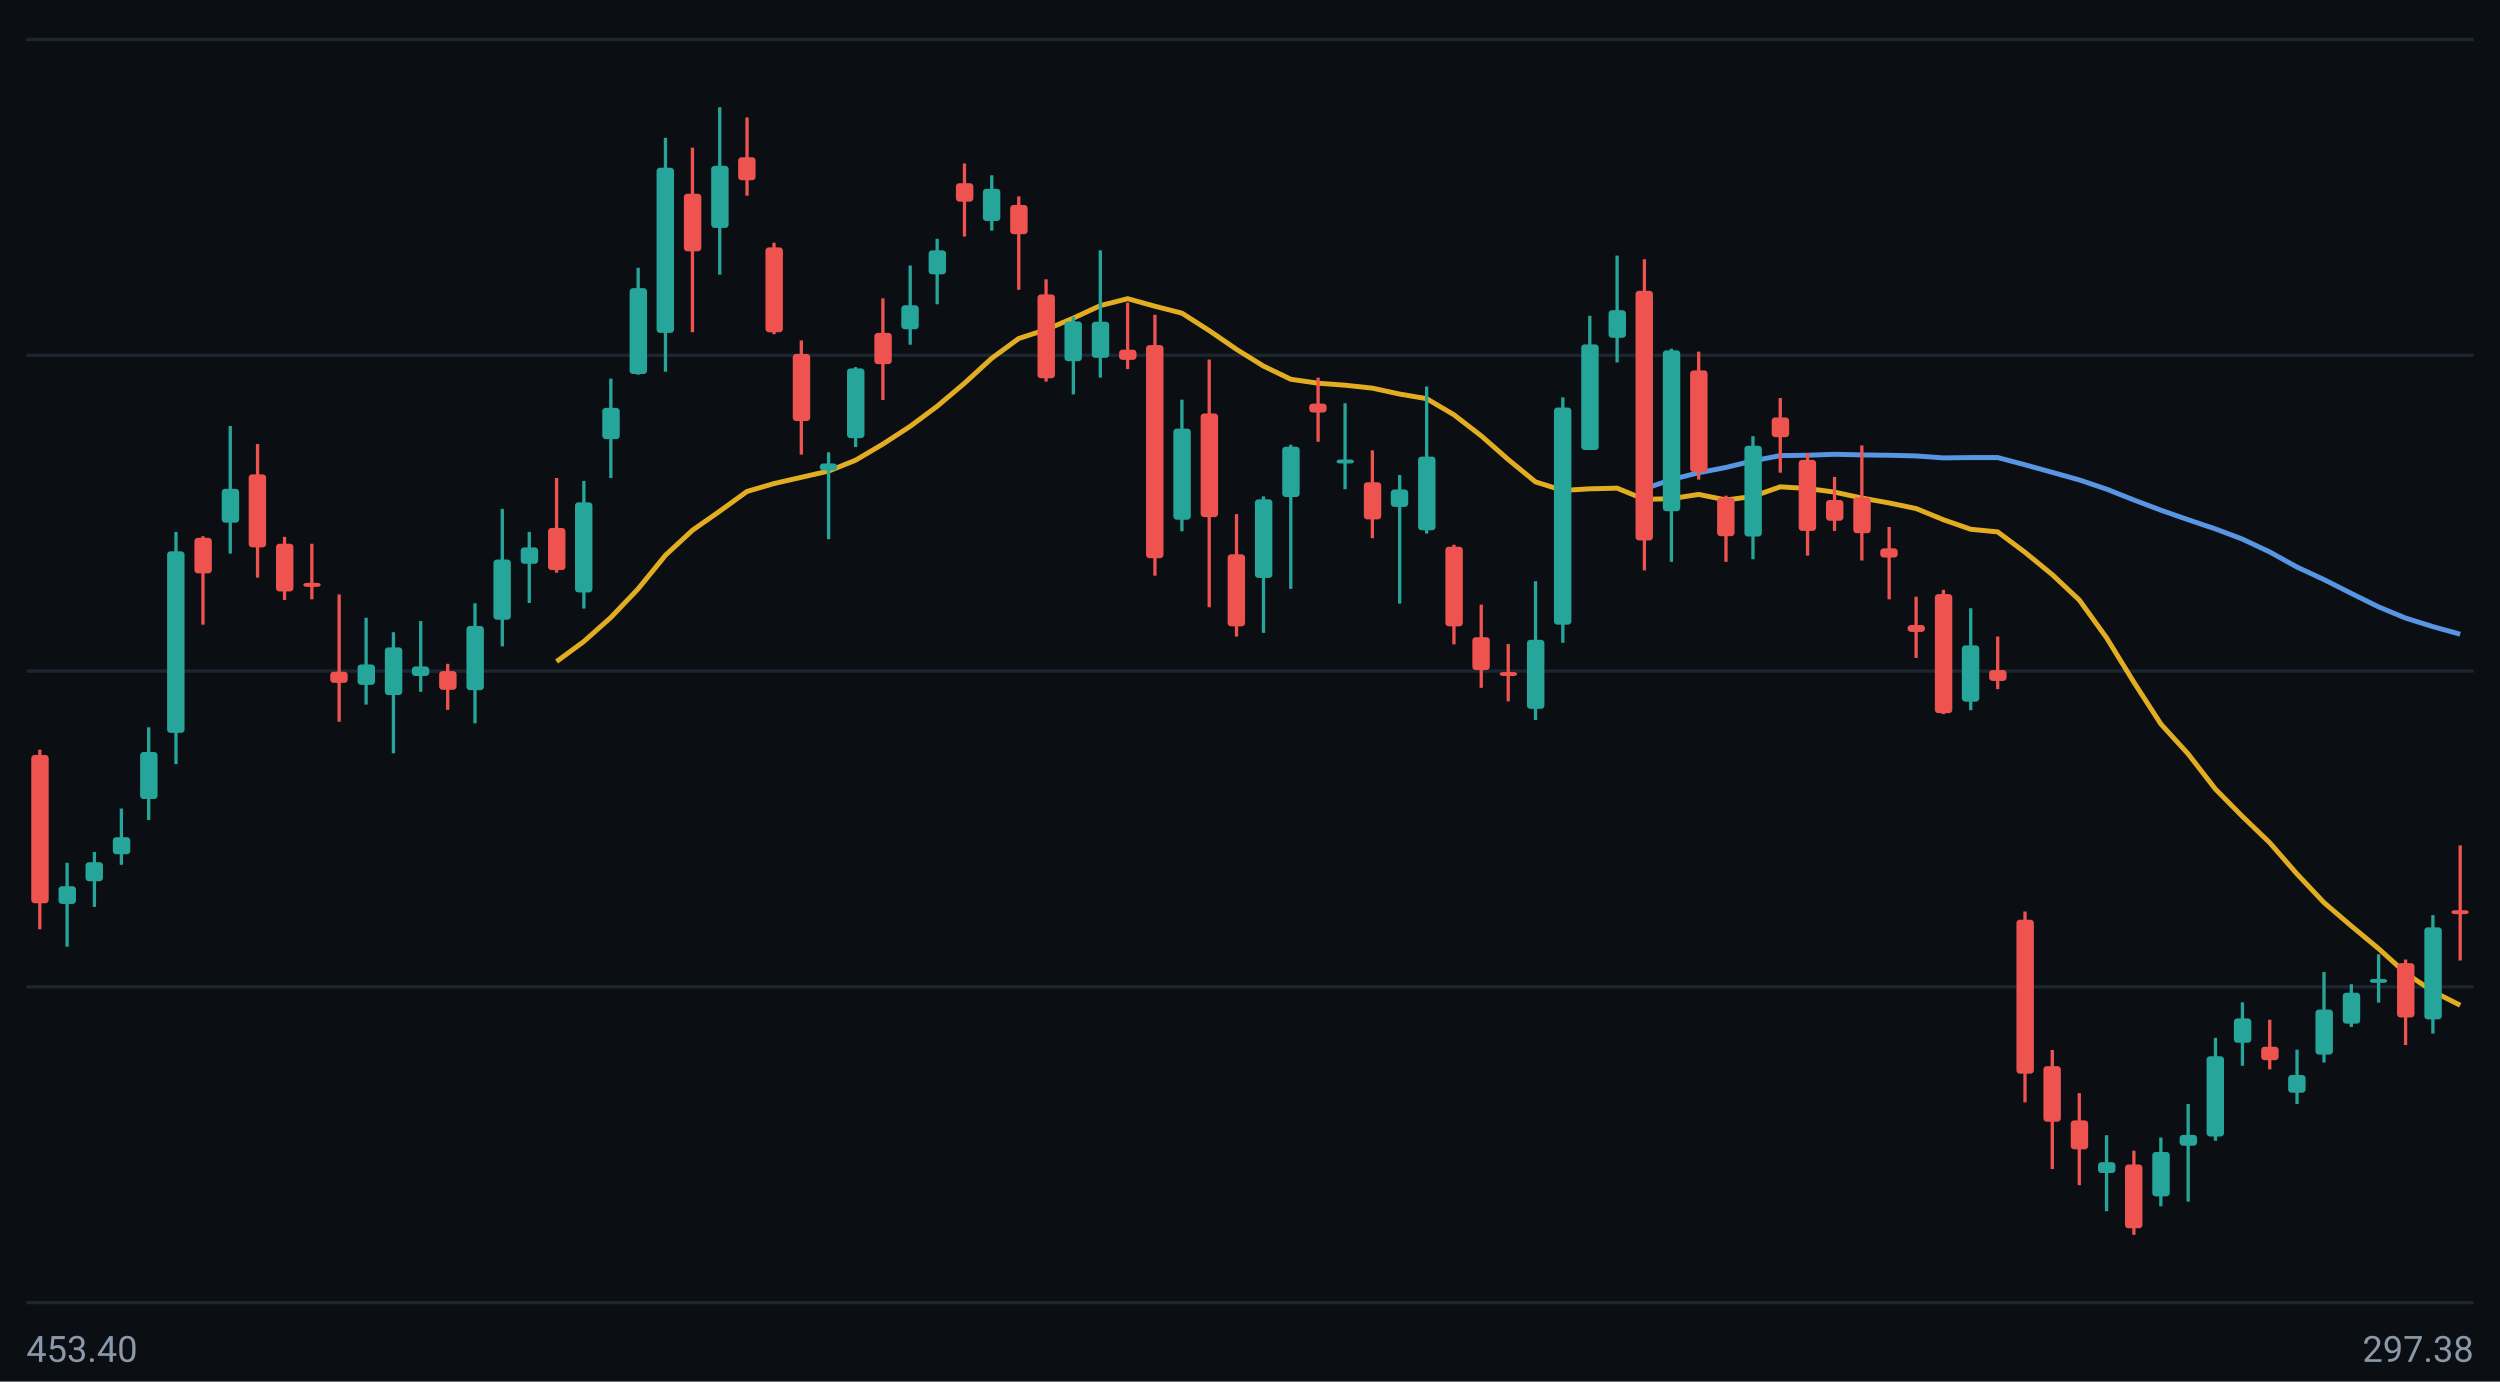
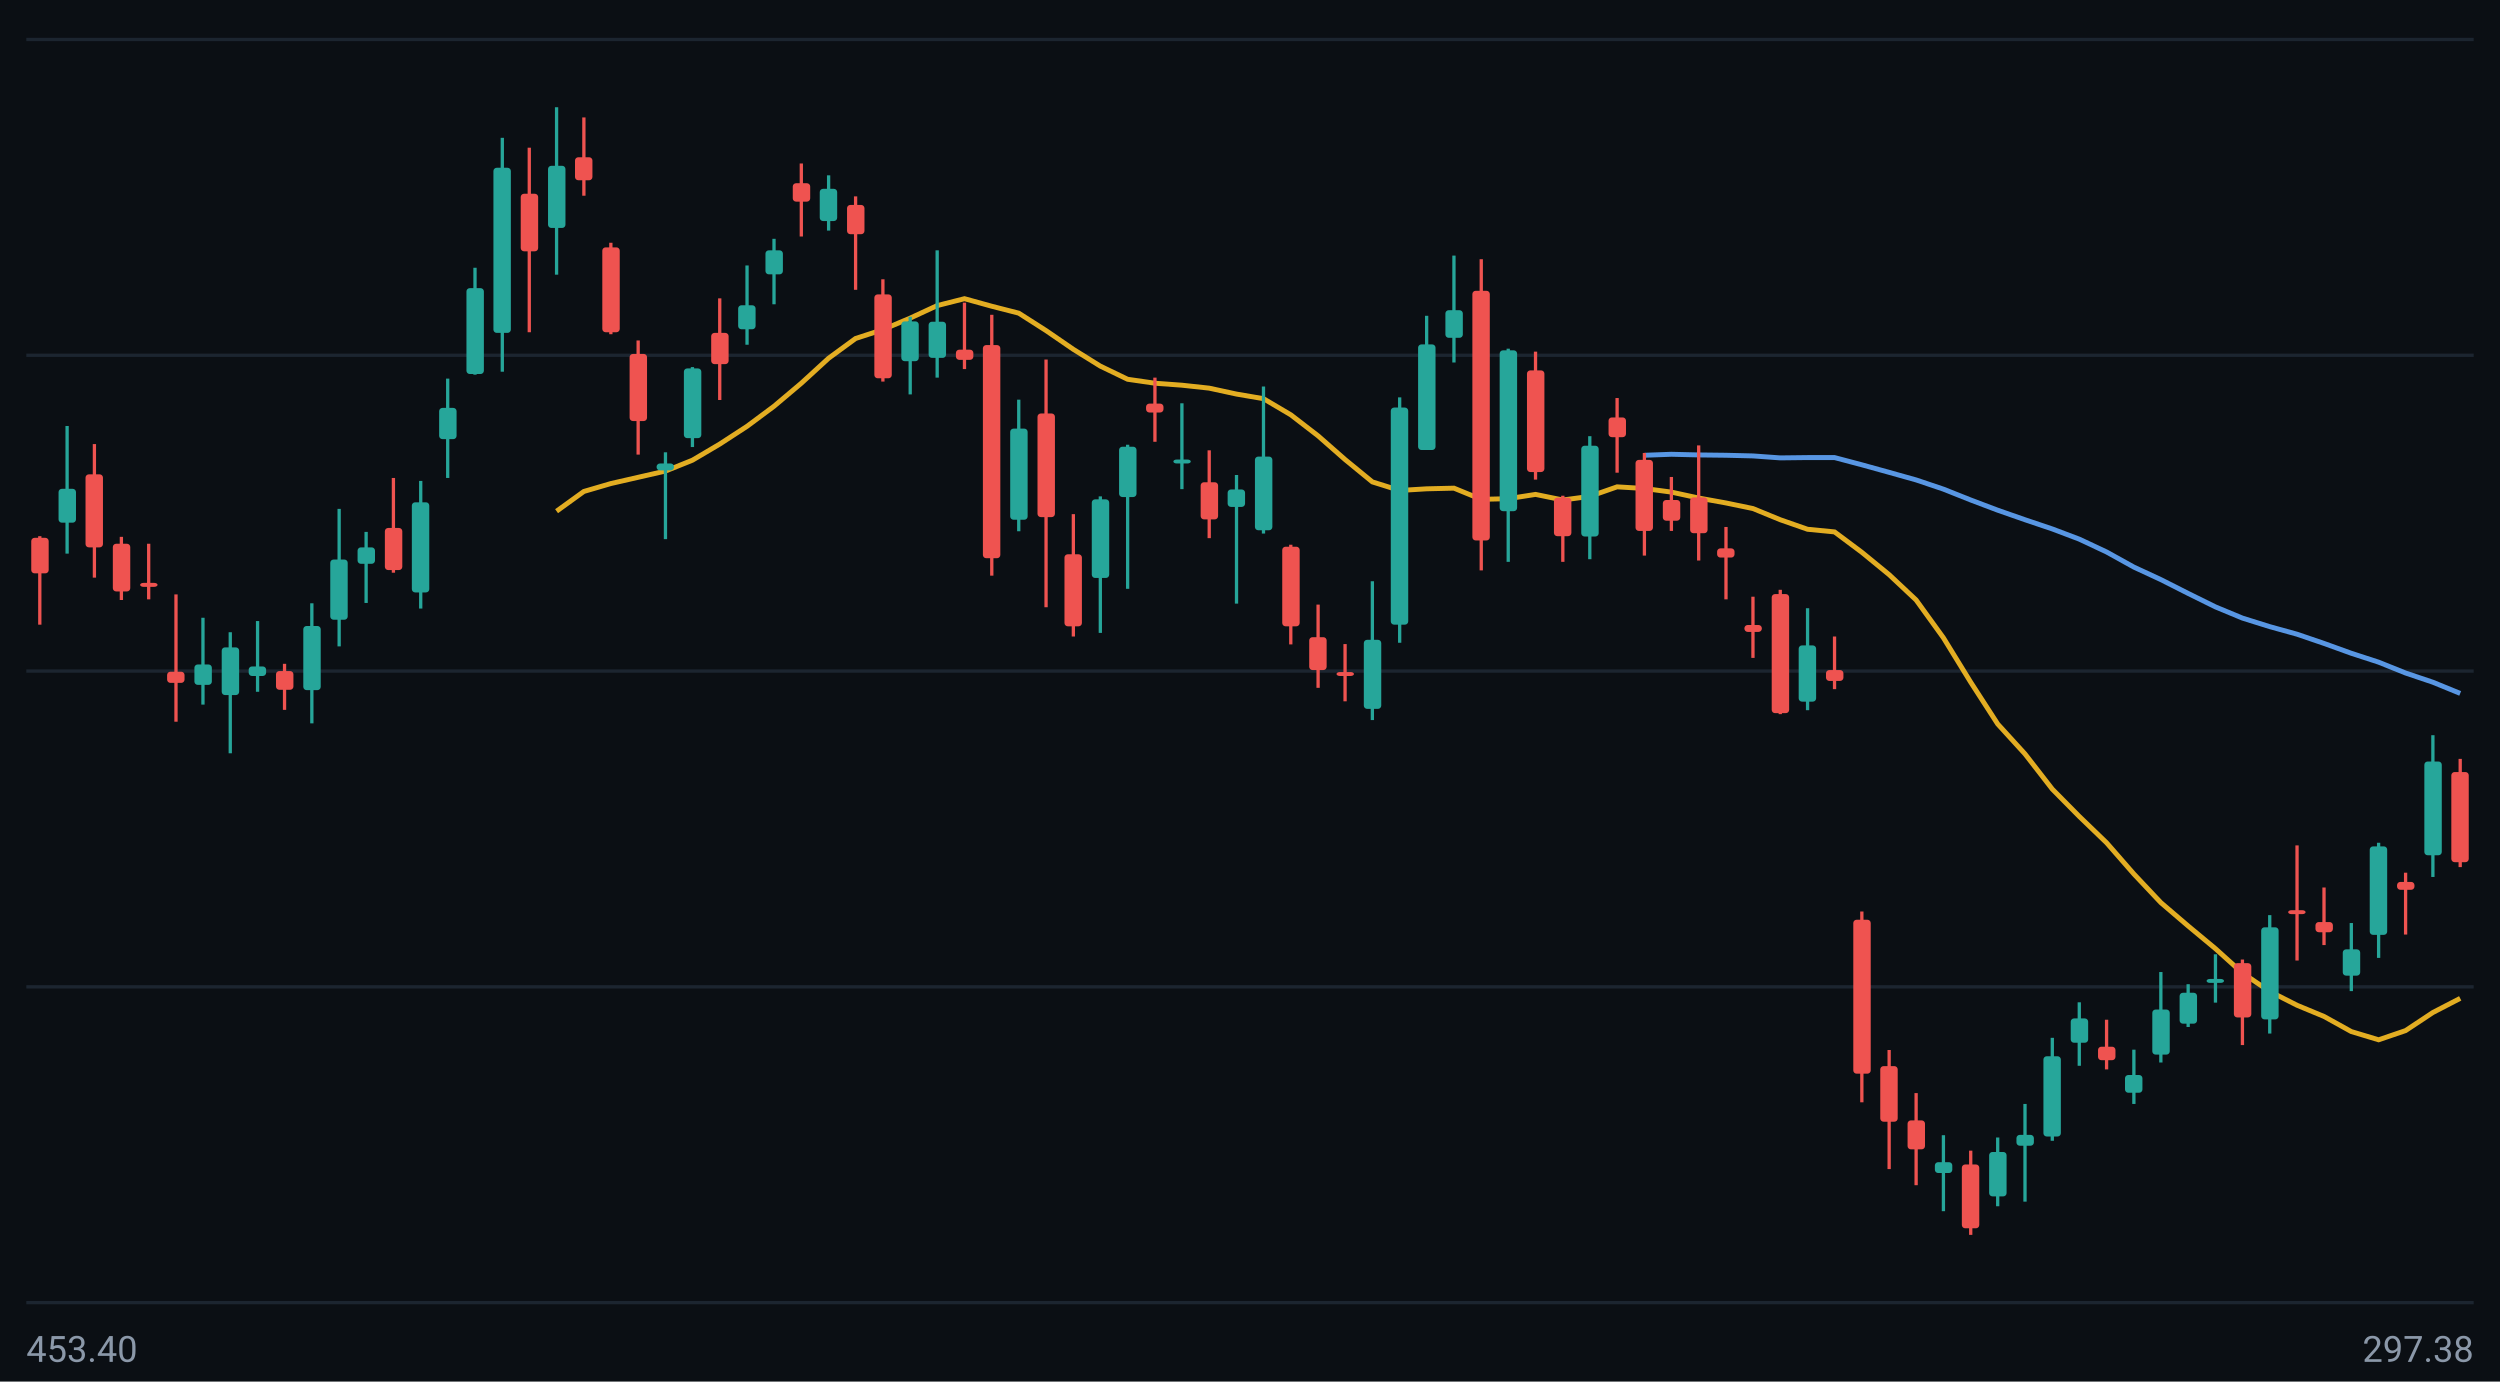
<svg xmlns="http://www.w3.org/2000/svg" width="760" height="420" viewBox="0 0 760 420" font-family="system-ui,Segoe UI,Roboto,sans-serif">
  <rect width="760" height="420" fill="#0b0f14" />
  <line x1="8" y1="12.0" x2="752" y2="12.0" stroke="#1c2530" stroke-width="1" />
  <line x1="8" y1="108.0" x2="752" y2="108.0" stroke="#1c2530" stroke-width="1" />
  <line x1="8" y1="204.0" x2="752" y2="204.0" stroke="#1c2530" stroke-width="1" />
  <line x1="8" y1="300.0" x2="752" y2="300.0" stroke="#1c2530" stroke-width="1" />
  <line x1="8" y1="396.0" x2="752" y2="396.0" stroke="#1c2530" stroke-width="1" />
-   <polyline points="169.2,201.1 177.5,195.0 185.7,187.7 194.0,179.0 202.3,168.8 210.5,161.2 218.8,155.4 227.1,149.4 235.3,147.0 243.6,145.1 251.9,143.2 260.1,139.9 268.4,135.0 276.7,129.6 284.9,123.5 293.2,116.5 301.5,108.9 309.7,102.9 318.0,100.2 326.3,96.7 334.5,92.9 342.8,90.8 351.1,93.1 359.3,95.2 367.6,100.5 375.9,106.2 384.1,111.3 392.4,115.3 400.7,116.5 408.9,117.1 417.2,118.0 425.5,119.8 433.7,121.2 442.0,126.1 450.3,132.5 458.5,139.7 466.8,146.5 475.1,149.1 483.3,148.6 491.6,148.4 499.9,151.8 508.1,151.6 516.4,150.3 524.7,152.0 532.9,150.9 541.2,148.0 549.5,148.5 557.7,149.6 566.0,151.4 574.3,152.9 582.5,154.6 590.8,158.0 599.1,160.9 607.3,161.7 615.6,167.9 623.9,174.7 632.1,182.4 640.4,193.9 648.7,207.4 656.9,220.1 665.2,229.2 673.5,239.9 681.7,248.2 690.0,256.2 698.3,265.7 706.5,274.4 714.8,281.5 723.1,288.4 731.3,295.8 739.6,301.4 747.9,305.6" fill="none" stroke="#fbbf24" stroke-width="1.5" opacity="0.9" />
-   <polyline points="499.9,148.6 508.1,145.8 516.4,143.7 524.7,142.1 532.9,140.1 541.2,138.5 549.5,138.4 557.7,138.1 566.0,138.3 574.3,138.4 582.5,138.6 590.8,139.2 599.1,139.1 607.3,139.1 615.6,141.3 623.9,143.6 632.1,145.9 640.4,148.7 648.7,152.0 656.9,155.1 665.2,158.0 673.5,160.8 681.7,163.9 690.0,167.8 698.3,172.4 706.5,176.2 714.8,180.4 723.1,184.5 731.3,187.9 739.6,190.5 747.9,192.8" fill="none" stroke="#60a5fa" stroke-width="1.5" opacity="0.9" />
-   <line x1="12.1" y1="227.9" x2="12.1" y2="282.5" stroke="#ef5350" stroke-width="1" />
-   <rect x="9.5" y="229.5" width="5.3" height="45.1" fill="#ef5350" rx="1" />
-   <line x1="20.4" y1="262.3" x2="20.4" y2="287.8" stroke="#26a69a" stroke-width="1" />
-   <rect x="17.8" y="269.4" width="5.3" height="5.4" fill="#26a69a" rx="1" />
-   <line x1="28.7" y1="259.0" x2="28.7" y2="275.7" stroke="#26a69a" stroke-width="1" />
-   <rect x="26.0" y="262.1" width="5.3" height="5.8" fill="#26a69a" rx="1" />
-   <line x1="36.9" y1="245.8" x2="36.9" y2="262.9" stroke="#26a69a" stroke-width="1" />
-   <rect x="34.3" y="254.5" width="5.3" height="5.2" fill="#26a69a" rx="1" />
-   <line x1="45.2" y1="221.1" x2="45.2" y2="249.3" stroke="#26a69a" stroke-width="1" />
-   <rect x="42.6" y="228.6" width="5.3" height="14.3" fill="#26a69a" rx="1" />
-   <line x1="53.5" y1="161.7" x2="53.5" y2="232.3" stroke="#26a69a" stroke-width="1" />
-   <rect x="50.8" y="167.6" width="5.3" height="55.2" fill="#26a69a" rx="1" />
-   <line x1="61.7" y1="163.0" x2="61.7" y2="189.9" stroke="#ef5350" stroke-width="1" />
-   <rect x="59.1" y="163.5" width="5.3" height="10.8" fill="#ef5350" rx="1" />
-   <line x1="70.0" y1="129.5" x2="70.0" y2="168.3" stroke="#26a69a" stroke-width="1" />
-   <rect x="67.4" y="148.6" width="5.3" height="10.3" fill="#26a69a" rx="1" />
-   <line x1="78.3" y1="135.0" x2="78.3" y2="175.6" stroke="#ef5350" stroke-width="1" />
-   <rect x="75.6" y="144.2" width="5.3" height="22.2" fill="#ef5350" rx="1" />
-   <line x1="86.5" y1="163.2" x2="86.5" y2="182.4" stroke="#ef5350" stroke-width="1" />
-   <rect x="83.9" y="165.3" width="5.3" height="14.5" fill="#ef5350" rx="1" />
-   <line x1="94.8" y1="165.3" x2="94.8" y2="182.2" stroke="#ef5350" stroke-width="1" />
-   <rect x="92.2" y="177.2" width="5.3" height="1.2" fill="#ef5350" rx="1" />
-   <line x1="103.1" y1="180.7" x2="103.1" y2="219.4" stroke="#ef5350" stroke-width="1" />
-   <rect x="100.4" y="204.2" width="5.3" height="3.4" fill="#ef5350" rx="1" />
-   <line x1="111.3" y1="187.8" x2="111.3" y2="214.2" stroke="#26a69a" stroke-width="1" />
-   <rect x="108.7" y="202.0" width="5.3" height="6.2" fill="#26a69a" rx="1" />
-   <line x1="119.6" y1="192.2" x2="119.6" y2="229.0" stroke="#26a69a" stroke-width="1" />
-   <rect x="117.0" y="196.8" width="5.3" height="14.5" fill="#26a69a" rx="1" />
-   <line x1="127.9" y1="188.8" x2="127.9" y2="210.3" stroke="#26a69a" stroke-width="1" />
-   <rect x="125.2" y="202.6" width="5.3" height="2.9" fill="#26a69a" rx="1" />
-   <line x1="136.1" y1="201.8" x2="136.1" y2="215.8" stroke="#ef5350" stroke-width="1" />
-   <rect x="133.5" y="204.0" width="5.3" height="5.7" fill="#ef5350" rx="1" />
-   <line x1="144.4" y1="183.4" x2="144.4" y2="219.9" stroke="#26a69a" stroke-width="1" />
-   <rect x="141.8" y="190.3" width="5.3" height="19.5" fill="#26a69a" rx="1" />
-   <line x1="152.7" y1="154.7" x2="152.7" y2="196.5" stroke="#26a69a" stroke-width="1" />
-   <rect x="150.0" y="170.1" width="5.3" height="18.3" fill="#26a69a" rx="1" />
-   <line x1="160.9" y1="161.7" x2="160.9" y2="183.3" stroke="#26a69a" stroke-width="1" />
-   <rect x="158.3" y="166.4" width="5.3" height="5.0" fill="#26a69a" rx="1" />
-   <line x1="169.2" y1="145.3" x2="169.2" y2="174.1" stroke="#ef5350" stroke-width="1" />
-   <rect x="166.6" y="160.5" width="5.3" height="12.8" fill="#ef5350" rx="1" />
-   <line x1="177.5" y1="146.2" x2="177.5" y2="185.0" stroke="#26a69a" stroke-width="1" />
-   <rect x="174.8" y="152.7" width="5.3" height="27.4" fill="#26a69a" rx="1" />
-   <line x1="185.7" y1="115.1" x2="185.7" y2="145.3" stroke="#26a69a" stroke-width="1" />
-   <rect x="183.1" y="124.0" width="5.3" height="9.5" fill="#26a69a" rx="1" />
-   <line x1="194.0" y1="81.4" x2="194.0" y2="113.9" stroke="#26a69a" stroke-width="1" />
-   <rect x="191.4" y="87.6" width="5.3" height="26.1" fill="#26a69a" rx="1" />
-   <line x1="202.3" y1="41.9" x2="202.3" y2="113.0" stroke="#26a69a" stroke-width="1" />
-   <rect x="199.6" y="51.0" width="5.3" height="50.2" fill="#26a69a" rx="1" />
-   <line x1="210.5" y1="44.9" x2="210.5" y2="101.0" stroke="#ef5350" stroke-width="1" />
-   <rect x="207.9" y="58.9" width="5.3" height="17.5" fill="#ef5350" rx="1" />
-   <line x1="218.8" y1="32.6" x2="218.8" y2="83.5" stroke="#26a69a" stroke-width="1" />
-   <rect x="216.2" y="50.4" width="5.3" height="18.9" fill="#26a69a" rx="1" />
-   <line x1="227.1" y1="35.7" x2="227.1" y2="59.5" stroke="#ef5350" stroke-width="1" />
-   <rect x="224.4" y="47.8" width="5.3" height="7.0" fill="#ef5350" rx="1" />
-   <line x1="235.3" y1="73.8" x2="235.3" y2="101.6" stroke="#ef5350" stroke-width="1" />
-   <rect x="232.7" y="75.2" width="5.3" height="25.8" fill="#ef5350" rx="1" />
-   <line x1="243.6" y1="103.5" x2="243.6" y2="138.2" stroke="#ef5350" stroke-width="1" />
-   <rect x="241.0" y="107.6" width="5.3" height="20.4" fill="#ef5350" rx="1" />
-   <line x1="251.9" y1="137.5" x2="251.9" y2="163.9" stroke="#26a69a" stroke-width="1" />
-   <rect x="249.2" y="140.9" width="5.3" height="2.1" fill="#26a69a" rx="1" />
-   <line x1="260.1" y1="111.6" x2="260.1" y2="135.9" stroke="#26a69a" stroke-width="1" />
-   <rect x="257.5" y="112.0" width="5.3" height="21.2" fill="#26a69a" rx="1" />
-   <line x1="268.4" y1="90.7" x2="268.4" y2="121.6" stroke="#ef5350" stroke-width="1" />
-   <rect x="265.8" y="101.2" width="5.3" height="9.5" fill="#ef5350" rx="1" />
-   <line x1="276.7" y1="80.7" x2="276.7" y2="104.8" stroke="#26a69a" stroke-width="1" />
-   <rect x="274.0" y="92.8" width="5.3" height="7.3" fill="#26a69a" rx="1" />
-   <line x1="284.9" y1="72.6" x2="284.9" y2="92.5" stroke="#26a69a" stroke-width="1" />
-   <rect x="282.3" y="76.1" width="5.3" height="7.3" fill="#26a69a" rx="1" />
-   <line x1="293.2" y1="49.7" x2="293.2" y2="71.9" stroke="#ef5350" stroke-width="1" />
-   <rect x="290.6" y="55.7" width="5.3" height="5.6" fill="#ef5350" rx="1" />
-   <line x1="301.5" y1="53.3" x2="301.5" y2="70.1" stroke="#26a69a" stroke-width="1" />
-   <rect x="298.8" y="57.4" width="5.3" height="9.8" fill="#26a69a" rx="1" />
-   <line x1="309.7" y1="59.7" x2="309.7" y2="88.1" stroke="#ef5350" stroke-width="1" />
-   <rect x="307.1" y="62.3" width="5.3" height="8.9" fill="#ef5350" rx="1" />
-   <line x1="318.0" y1="84.9" x2="318.0" y2="116.0" stroke="#ef5350" stroke-width="1" />
-   <rect x="315.4" y="89.5" width="5.3" height="25.5" fill="#ef5350" rx="1" />
-   <line x1="326.3" y1="96.3" x2="326.3" y2="119.9" stroke="#26a69a" stroke-width="1" />
-   <rect x="323.6" y="97.7" width="5.3" height="12.1" fill="#26a69a" rx="1" />
-   <line x1="334.5" y1="76.1" x2="334.5" y2="114.8" stroke="#26a69a" stroke-width="1" />
-   <rect x="331.9" y="97.8" width="5.3" height="11.0" fill="#26a69a" rx="1" />
-   <line x1="342.8" y1="92.0" x2="342.8" y2="112.2" stroke="#ef5350" stroke-width="1" />
-   <rect x="340.2" y="106.3" width="5.3" height="3.1" fill="#ef5350" rx="1" />
-   <line x1="351.1" y1="95.7" x2="351.1" y2="175.0" stroke="#ef5350" stroke-width="1" />
-   <rect x="348.4" y="104.9" width="5.3" height="64.8" fill="#ef5350" rx="1" />
-   <line x1="359.3" y1="121.5" x2="359.3" y2="161.5" stroke="#26a69a" stroke-width="1" />
-   <rect x="356.7" y="130.3" width="5.3" height="27.7" fill="#26a69a" rx="1" />
-   <line x1="367.6" y1="109.3" x2="367.6" y2="184.6" stroke="#ef5350" stroke-width="1" />
-   <rect x="365.0" y="125.7" width="5.3" height="31.5" fill="#ef5350" rx="1" />
-   <line x1="375.9" y1="156.3" x2="375.9" y2="193.5" stroke="#ef5350" stroke-width="1" />
-   <rect x="373.2" y="168.5" width="5.3" height="21.9" fill="#ef5350" rx="1" />
-   <line x1="384.1" y1="150.9" x2="384.1" y2="192.4" stroke="#26a69a" stroke-width="1" />
-   <rect x="381.5" y="151.8" width="5.3" height="23.9" fill="#26a69a" rx="1" />
-   <line x1="392.4" y1="135.2" x2="392.4" y2="179.0" stroke="#26a69a" stroke-width="1" />
-   <rect x="389.8" y="135.8" width="5.3" height="15.3" fill="#26a69a" rx="1" />
-   <line x1="400.7" y1="114.8" x2="400.7" y2="134.3" stroke="#ef5350" stroke-width="1" />
-   <rect x="398.0" y="122.7" width="5.3" height="2.7" fill="#ef5350" rx="1" />
-   <line x1="408.9" y1="122.6" x2="408.9" y2="148.7" stroke="#26a69a" stroke-width="1" />
-   <rect x="406.3" y="139.7" width="5.3" height="1.2" fill="#26a69a" rx="1" />
-   <line x1="417.2" y1="136.9" x2="417.2" y2="163.6" stroke="#ef5350" stroke-width="1" />
-   <rect x="414.6" y="146.6" width="5.3" height="11.3" fill="#ef5350" rx="1" />
-   <line x1="425.5" y1="144.4" x2="425.5" y2="183.5" stroke="#26a69a" stroke-width="1" />
-   <rect x="422.8" y="148.8" width="5.3" height="5.3" fill="#26a69a" rx="1" />
-   <line x1="433.7" y1="117.5" x2="433.7" y2="162.2" stroke="#26a69a" stroke-width="1" />
-   <rect x="431.1" y="138.8" width="5.3" height="22.4" fill="#26a69a" rx="1" />
-   <line x1="442.0" y1="165.6" x2="442.0" y2="195.9" stroke="#ef5350" stroke-width="1" />
-   <rect x="439.4" y="166.2" width="5.3" height="24.2" fill="#ef5350" rx="1" />
-   <line x1="450.3" y1="183.8" x2="450.3" y2="209.1" stroke="#ef5350" stroke-width="1" />
-   <rect x="447.6" y="193.7" width="5.3" height="10.0" fill="#ef5350" rx="1" />
-   <line x1="458.5" y1="195.8" x2="458.5" y2="213.2" stroke="#ef5350" stroke-width="1" />
-   <rect x="455.9" y="204.3" width="5.3" height="1.2" fill="#ef5350" rx="1" />
-   <line x1="466.8" y1="176.7" x2="466.8" y2="218.9" stroke="#26a69a" stroke-width="1" />
-   <rect x="464.2" y="194.5" width="5.3" height="21.0" fill="#26a69a" rx="1" />
-   <line x1="475.1" y1="120.8" x2="475.1" y2="195.4" stroke="#26a69a" stroke-width="1" />
-   <rect x="472.4" y="123.9" width="5.3" height="66.0" fill="#26a69a" rx="1" />
-   <line x1="483.3" y1="96.0" x2="483.3" y2="136.7" stroke="#26a69a" stroke-width="1" />
-   <rect x="480.7" y="104.7" width="5.3" height="32.1" fill="#26a69a" rx="1" />
-   <line x1="491.6" y1="77.7" x2="491.6" y2="110.2" stroke="#26a69a" stroke-width="1" />
-   <rect x="489.0" y="94.3" width="5.3" height="8.4" fill="#26a69a" rx="1" />
-   <line x1="499.9" y1="78.8" x2="499.9" y2="173.4" stroke="#ef5350" stroke-width="1" />
-   <rect x="497.2" y="88.4" width="5.3" height="75.9" fill="#ef5350" rx="1" />
-   <line x1="508.1" y1="106.0" x2="508.1" y2="170.8" stroke="#26a69a" stroke-width="1" />
-   <rect x="505.5" y="106.5" width="5.3" height="48.9" fill="#26a69a" rx="1" />
-   <line x1="516.4" y1="106.9" x2="516.4" y2="145.8" stroke="#ef5350" stroke-width="1" />
-   <rect x="513.8" y="112.6" width="5.3" height="30.9" fill="#ef5350" rx="1" />
-   <line x1="524.7" y1="150.7" x2="524.7" y2="170.8" stroke="#ef5350" stroke-width="1" />
-   <rect x="522.0" y="151.3" width="5.3" height="11.7" fill="#ef5350" rx="1" />
-   <line x1="532.9" y1="132.6" x2="532.9" y2="170.0" stroke="#26a69a" stroke-width="1" />
-   <rect x="530.3" y="135.5" width="5.3" height="27.6" fill="#26a69a" rx="1" />
-   <line x1="541.2" y1="121.0" x2="541.2" y2="143.7" stroke="#ef5350" stroke-width="1" />
-   <rect x="538.6" y="126.9" width="5.3" height="6.0" fill="#ef5350" rx="1" />
-   <line x1="549.5" y1="137.7" x2="549.5" y2="168.9" stroke="#ef5350" stroke-width="1" />
-   <rect x="546.8" y="139.8" width="5.3" height="21.6" fill="#ef5350" rx="1" />
-   <line x1="557.7" y1="145.0" x2="557.7" y2="161.4" stroke="#ef5350" stroke-width="1" />
-   <rect x="555.1" y="152.0" width="5.3" height="6.3" fill="#ef5350" rx="1" />
-   <line x1="566.0" y1="135.4" x2="566.0" y2="170.4" stroke="#ef5350" stroke-width="1" />
-   <rect x="563.4" y="151.2" width="5.3" height="10.9" fill="#ef5350" rx="1" />
-   <line x1="574.3" y1="160.2" x2="574.3" y2="182.2" stroke="#ef5350" stroke-width="1" />
-   <rect x="571.6" y="166.7" width="5.3" height="2.8" fill="#ef5350" rx="1" />
-   <line x1="582.5" y1="181.4" x2="582.5" y2="200.0" stroke="#ef5350" stroke-width="1" />
-   <rect x="579.9" y="190.0" width="5.3" height="2.1" fill="#ef5350" rx="1" />
-   <line x1="590.8" y1="179.3" x2="590.8" y2="217.1" stroke="#ef5350" stroke-width="1" />
-   <rect x="588.2" y="180.6" width="5.3" height="36.2" fill="#ef5350" rx="1" />
-   <line x1="599.1" y1="184.9" x2="599.1" y2="215.9" stroke="#26a69a" stroke-width="1" />
-   <rect x="596.4" y="196.2" width="5.3" height="17.1" fill="#26a69a" rx="1" />
-   <line x1="607.3" y1="193.5" x2="607.3" y2="209.5" stroke="#ef5350" stroke-width="1" />
-   <rect x="604.7" y="203.7" width="5.3" height="3.3" fill="#ef5350" rx="1" />
-   <line x1="615.6" y1="277.1" x2="615.6" y2="335.1" stroke="#ef5350" stroke-width="1" />
-   <rect x="613.0" y="279.6" width="5.3" height="46.8" fill="#ef5350" rx="1" />
-   <line x1="623.9" y1="319.2" x2="623.9" y2="355.4" stroke="#ef5350" stroke-width="1" />
-   <rect x="621.2" y="324.1" width="5.3" height="16.9" fill="#ef5350" rx="1" />
-   <line x1="632.1" y1="332.3" x2="632.1" y2="360.3" stroke="#ef5350" stroke-width="1" />
-   <rect x="629.5" y="340.6" width="5.3" height="8.8" fill="#ef5350" rx="1" />
-   <line x1="640.4" y1="345.1" x2="640.4" y2="368.2" stroke="#26a69a" stroke-width="1" />
-   <rect x="637.8" y="353.3" width="5.3" height="3.3" fill="#26a69a" rx="1" />
-   <line x1="648.7" y1="349.8" x2="648.7" y2="375.4" stroke="#ef5350" stroke-width="1" />
-   <rect x="646.0" y="354.0" width="5.3" height="19.4" fill="#ef5350" rx="1" />
-   <line x1="656.9" y1="345.8" x2="656.9" y2="366.7" stroke="#26a69a" stroke-width="1" />
-   <rect x="654.3" y="350.2" width="5.3" height="13.5" fill="#26a69a" rx="1" />
-   <line x1="665.2" y1="335.6" x2="665.2" y2="365.3" stroke="#26a69a" stroke-width="1" />
-   <rect x="662.6" y="345.0" width="5.3" height="3.3" fill="#26a69a" rx="1" />
-   <line x1="673.5" y1="315.5" x2="673.5" y2="346.8" stroke="#26a69a" stroke-width="1" />
-   <rect x="670.8" y="321.1" width="5.3" height="24.4" fill="#26a69a" rx="1" />
-   <line x1="681.7" y1="304.7" x2="681.7" y2="324.0" stroke="#26a69a" stroke-width="1" />
-   <rect x="679.1" y="309.6" width="5.3" height="7.4" fill="#26a69a" rx="1" />
-   <line x1="690.0" y1="310.0" x2="690.0" y2="325.1" stroke="#ef5350" stroke-width="1" />
-   <rect x="687.4" y="318.2" width="5.3" height="4.1" fill="#ef5350" rx="1" />
-   <line x1="698.3" y1="319.1" x2="698.3" y2="335.6" stroke="#26a69a" stroke-width="1" />
-   <rect x="695.6" y="326.8" width="5.3" height="5.4" fill="#26a69a" rx="1" />
-   <line x1="706.5" y1="295.5" x2="706.5" y2="323.0" stroke="#26a69a" stroke-width="1" />
-   <rect x="703.9" y="306.9" width="5.3" height="13.7" fill="#26a69a" rx="1" />
-   <line x1="714.8" y1="299.2" x2="714.8" y2="312.2" stroke="#26a69a" stroke-width="1" />
-   <rect x="712.2" y="301.8" width="5.3" height="9.4" fill="#26a69a" rx="1" />
-   <line x1="723.1" y1="290.1" x2="723.1" y2="304.8" stroke="#26a69a" stroke-width="1" />
-   <rect x="720.4" y="297.6" width="5.3" height="1.2" fill="#26a69a" rx="1" />
-   <line x1="731.3" y1="291.7" x2="731.3" y2="317.7" stroke="#ef5350" stroke-width="1" />
-   <rect x="728.7" y="292.8" width="5.3" height="16.5" fill="#ef5350" rx="1" />
-   <line x1="739.6" y1="278.2" x2="739.6" y2="314.2" stroke="#26a69a" stroke-width="1" />
-   <rect x="737.0" y="281.9" width="5.3" height="28.0" fill="#26a69a" rx="1" />
-   <line x1="747.9" y1="257.0" x2="747.9" y2="292.0" stroke="#ef5350" stroke-width="1" />
-   <rect x="745.2" y="276.7" width="5.3" height="1.2" fill="#ef5350" rx="1" />
+   <polyline points="169.2,155.4 177.5,149.4 185.7,147.0 194.0,145.1 202.3,143.2 210.5,139.9 218.8,135.0 227.1,129.6 235.3,123.5 243.6,116.5 251.9,108.9 260.1,102.9 268.4,100.2 276.7,96.7 284.9,92.9 293.2,90.8 301.5,93.1 309.7,95.2 318.0,100.5 326.3,106.2 334.5,111.3 342.8,115.3 351.1,116.5 359.3,117.1 367.6,118.0 375.9,119.8 384.1,121.2 392.4,126.1 400.7,132.5 408.9,139.7 417.2,146.5 425.5,149.1 433.7,148.6 442.0,148.4 450.3,151.8 458.5,151.6 466.8,150.3 475.1,152.0 483.3,150.9 491.6,148.0 499.9,148.5 508.1,149.6 516.4,151.4 524.7,152.9 532.9,154.6 541.2,158.0 549.5,160.9 557.7,161.7 566.0,167.9 574.3,174.7 582.5,182.4 590.8,193.9 599.1,207.4 607.3,220.1 615.6,229.2 623.9,239.9 632.1,248.2 640.4,256.2 648.7,265.7 656.9,274.4 665.2,281.5 673.5,288.4 681.7,295.8 690.0,301.4 698.3,305.6 706.5,309.0 714.8,313.6 723.1,316.1 731.3,313.3 739.6,307.8 747.9,303.5" fill="none" stroke="#fbbf24" stroke-width="1.5" opacity="0.9" />
+   <polyline points="499.9,138.4 508.1,138.1 516.4,138.3 524.7,138.4 532.9,138.6 541.2,139.2 549.5,139.1 557.7,139.1 566.0,141.3 574.3,143.6 582.5,145.9 590.8,148.7 599.1,152.0 607.3,155.1 615.6,158.0 623.9,160.8 632.1,163.9 640.4,167.8 648.7,172.4 656.9,176.2 665.2,180.4 673.5,184.5 681.7,187.9 690.0,190.5 698.3,192.8 706.5,195.6 714.8,198.6 723.1,201.3 731.3,204.6 739.6,207.4 747.9,210.8" fill="none" stroke="#60a5fa" stroke-width="1.5" opacity="0.9" />
+   <line x1="12.1" y1="163.0" x2="12.1" y2="189.9" stroke="#ef5350" stroke-width="1" />
+   <rect x="9.5" y="163.5" width="5.3" height="10.8" fill="#ef5350" rx="1" />
+   <line x1="20.4" y1="129.5" x2="20.4" y2="168.3" stroke="#26a69a" stroke-width="1" />
+   <rect x="17.8" y="148.6" width="5.3" height="10.3" fill="#26a69a" rx="1" />
+   <line x1="28.7" y1="135.0" x2="28.7" y2="175.6" stroke="#ef5350" stroke-width="1" />
+   <rect x="26.0" y="144.2" width="5.3" height="22.2" fill="#ef5350" rx="1" />
+   <line x1="36.9" y1="163.2" x2="36.9" y2="182.4" stroke="#ef5350" stroke-width="1" />
+   <rect x="34.3" y="165.3" width="5.3" height="14.5" fill="#ef5350" rx="1" />
+   <line x1="45.2" y1="165.3" x2="45.2" y2="182.2" stroke="#ef5350" stroke-width="1" />
+   <rect x="42.6" y="177.2" width="5.3" height="1.2" fill="#ef5350" rx="1" />
+   <line x1="53.5" y1="180.7" x2="53.5" y2="219.4" stroke="#ef5350" stroke-width="1" />
+   <rect x="50.8" y="204.2" width="5.3" height="3.4" fill="#ef5350" rx="1" />
+   <line x1="61.7" y1="187.8" x2="61.7" y2="214.2" stroke="#26a69a" stroke-width="1" />
+   <rect x="59.1" y="202.0" width="5.3" height="6.2" fill="#26a69a" rx="1" />
+   <line x1="70.0" y1="192.2" x2="70.0" y2="229.0" stroke="#26a69a" stroke-width="1" />
+   <rect x="67.4" y="196.8" width="5.3" height="14.5" fill="#26a69a" rx="1" />
+   <line x1="78.3" y1="188.8" x2="78.3" y2="210.3" stroke="#26a69a" stroke-width="1" />
+   <rect x="75.6" y="202.6" width="5.3" height="2.9" fill="#26a69a" rx="1" />
+   <line x1="86.5" y1="201.8" x2="86.5" y2="215.8" stroke="#ef5350" stroke-width="1" />
+   <rect x="83.9" y="204.0" width="5.3" height="5.7" fill="#ef5350" rx="1" />
+   <line x1="94.8" y1="183.4" x2="94.8" y2="219.9" stroke="#26a69a" stroke-width="1" />
+   <rect x="92.2" y="190.3" width="5.3" height="19.5" fill="#26a69a" rx="1" />
+   <line x1="103.1" y1="154.7" x2="103.1" y2="196.5" stroke="#26a69a" stroke-width="1" />
+   <rect x="100.4" y="170.1" width="5.3" height="18.3" fill="#26a69a" rx="1" />
+   <line x1="111.3" y1="161.7" x2="111.3" y2="183.3" stroke="#26a69a" stroke-width="1" />
+   <rect x="108.7" y="166.4" width="5.3" height="5.0" fill="#26a69a" rx="1" />
+   <line x1="119.6" y1="145.3" x2="119.6" y2="174.1" stroke="#ef5350" stroke-width="1" />
+   <rect x="117.0" y="160.5" width="5.3" height="12.8" fill="#ef5350" rx="1" />
+   <line x1="127.9" y1="146.2" x2="127.9" y2="185.0" stroke="#26a69a" stroke-width="1" />
+   <rect x="125.2" y="152.7" width="5.3" height="27.4" fill="#26a69a" rx="1" />
+   <line x1="136.1" y1="115.1" x2="136.1" y2="145.3" stroke="#26a69a" stroke-width="1" />
+   <rect x="133.5" y="124.0" width="5.3" height="9.5" fill="#26a69a" rx="1" />
+   <line x1="144.4" y1="81.4" x2="144.4" y2="113.9" stroke="#26a69a" stroke-width="1" />
+   <rect x="141.8" y="87.6" width="5.3" height="26.1" fill="#26a69a" rx="1" />
+   <line x1="152.7" y1="41.9" x2="152.7" y2="113.0" stroke="#26a69a" stroke-width="1" />
+   <rect x="150.0" y="51.0" width="5.3" height="50.2" fill="#26a69a" rx="1" />
+   <line x1="160.9" y1="44.9" x2="160.9" y2="101.0" stroke="#ef5350" stroke-width="1" />
+   <rect x="158.3" y="58.9" width="5.3" height="17.5" fill="#ef5350" rx="1" />
+   <line x1="169.2" y1="32.6" x2="169.2" y2="83.5" stroke="#26a69a" stroke-width="1" />
+   <rect x="166.6" y="50.4" width="5.3" height="18.9" fill="#26a69a" rx="1" />
+   <line x1="177.5" y1="35.7" x2="177.5" y2="59.5" stroke="#ef5350" stroke-width="1" />
+   <rect x="174.8" y="47.8" width="5.3" height="7.0" fill="#ef5350" rx="1" />
+   <line x1="185.7" y1="73.8" x2="185.7" y2="101.6" stroke="#ef5350" stroke-width="1" />
+   <rect x="183.1" y="75.2" width="5.3" height="25.8" fill="#ef5350" rx="1" />
+   <line x1="194.0" y1="103.5" x2="194.0" y2="138.2" stroke="#ef5350" stroke-width="1" />
+   <rect x="191.4" y="107.6" width="5.3" height="20.4" fill="#ef5350" rx="1" />
+   <line x1="202.3" y1="137.5" x2="202.3" y2="163.9" stroke="#26a69a" stroke-width="1" />
+   <rect x="199.6" y="140.9" width="5.3" height="2.1" fill="#26a69a" rx="1" />
+   <line x1="210.5" y1="111.6" x2="210.5" y2="135.9" stroke="#26a69a" stroke-width="1" />
+   <rect x="207.9" y="112.0" width="5.3" height="21.2" fill="#26a69a" rx="1" />
+   <line x1="218.8" y1="90.7" x2="218.8" y2="121.6" stroke="#ef5350" stroke-width="1" />
+   <rect x="216.2" y="101.2" width="5.3" height="9.5" fill="#ef5350" rx="1" />
+   <line x1="227.1" y1="80.7" x2="227.1" y2="104.8" stroke="#26a69a" stroke-width="1" />
+   <rect x="224.4" y="92.8" width="5.3" height="7.3" fill="#26a69a" rx="1" />
+   <line x1="235.3" y1="72.6" x2="235.3" y2="92.5" stroke="#26a69a" stroke-width="1" />
+   <rect x="232.7" y="76.1" width="5.3" height="7.3" fill="#26a69a" rx="1" />
+   <line x1="243.6" y1="49.7" x2="243.6" y2="71.9" stroke="#ef5350" stroke-width="1" />
+   <rect x="241.0" y="55.7" width="5.3" height="5.6" fill="#ef5350" rx="1" />
+   <line x1="251.9" y1="53.3" x2="251.9" y2="70.1" stroke="#26a69a" stroke-width="1" />
+   <rect x="249.2" y="57.4" width="5.3" height="9.8" fill="#26a69a" rx="1" />
+   <line x1="260.1" y1="59.7" x2="260.1" y2="88.1" stroke="#ef5350" stroke-width="1" />
+   <rect x="257.5" y="62.3" width="5.3" height="8.9" fill="#ef5350" rx="1" />
+   <line x1="268.4" y1="84.9" x2="268.4" y2="116.0" stroke="#ef5350" stroke-width="1" />
+   <rect x="265.8" y="89.5" width="5.3" height="25.5" fill="#ef5350" rx="1" />
+   <line x1="276.7" y1="96.3" x2="276.7" y2="119.9" stroke="#26a69a" stroke-width="1" />
+   <rect x="274.0" y="97.7" width="5.3" height="12.1" fill="#26a69a" rx="1" />
+   <line x1="284.9" y1="76.1" x2="284.9" y2="114.8" stroke="#26a69a" stroke-width="1" />
+   <rect x="282.3" y="97.8" width="5.3" height="11.0" fill="#26a69a" rx="1" />
+   <line x1="293.2" y1="92.0" x2="293.2" y2="112.2" stroke="#ef5350" stroke-width="1" />
+   <rect x="290.6" y="106.3" width="5.3" height="3.1" fill="#ef5350" rx="1" />
+   <line x1="301.5" y1="95.7" x2="301.5" y2="175.0" stroke="#ef5350" stroke-width="1" />
+   <rect x="298.8" y="104.9" width="5.3" height="64.8" fill="#ef5350" rx="1" />
+   <line x1="309.7" y1="121.5" x2="309.7" y2="161.5" stroke="#26a69a" stroke-width="1" />
+   <rect x="307.1" y="130.3" width="5.3" height="27.7" fill="#26a69a" rx="1" />
+   <line x1="318.0" y1="109.3" x2="318.0" y2="184.6" stroke="#ef5350" stroke-width="1" />
+   <rect x="315.4" y="125.7" width="5.3" height="31.5" fill="#ef5350" rx="1" />
+   <line x1="326.3" y1="156.3" x2="326.3" y2="193.5" stroke="#ef5350" stroke-width="1" />
+   <rect x="323.6" y="168.5" width="5.3" height="21.9" fill="#ef5350" rx="1" />
+   <line x1="334.5" y1="150.9" x2="334.5" y2="192.4" stroke="#26a69a" stroke-width="1" />
+   <rect x="331.9" y="151.8" width="5.3" height="23.9" fill="#26a69a" rx="1" />
+   <line x1="342.8" y1="135.2" x2="342.8" y2="179.0" stroke="#26a69a" stroke-width="1" />
+   <rect x="340.2" y="135.8" width="5.3" height="15.3" fill="#26a69a" rx="1" />
+   <line x1="351.1" y1="114.8" x2="351.1" y2="134.3" stroke="#ef5350" stroke-width="1" />
+   <rect x="348.4" y="122.7" width="5.3" height="2.7" fill="#ef5350" rx="1" />
+   <line x1="359.3" y1="122.6" x2="359.3" y2="148.7" stroke="#26a69a" stroke-width="1" />
+   <rect x="356.7" y="139.7" width="5.3" height="1.2" fill="#26a69a" rx="1" />
+   <line x1="367.6" y1="136.9" x2="367.6" y2="163.6" stroke="#ef5350" stroke-width="1" />
+   <rect x="365.0" y="146.6" width="5.3" height="11.3" fill="#ef5350" rx="1" />
+   <line x1="375.9" y1="144.4" x2="375.9" y2="183.5" stroke="#26a69a" stroke-width="1" />
+   <rect x="373.2" y="148.8" width="5.3" height="5.3" fill="#26a69a" rx="1" />
+   <line x1="384.1" y1="117.5" x2="384.1" y2="162.2" stroke="#26a69a" stroke-width="1" />
+   <rect x="381.5" y="138.8" width="5.3" height="22.4" fill="#26a69a" rx="1" />
+   <line x1="392.4" y1="165.6" x2="392.4" y2="195.9" stroke="#ef5350" stroke-width="1" />
+   <rect x="389.8" y="166.2" width="5.3" height="24.2" fill="#ef5350" rx="1" />
+   <line x1="400.7" y1="183.8" x2="400.7" y2="209.1" stroke="#ef5350" stroke-width="1" />
+   <rect x="398.0" y="193.7" width="5.3" height="10.0" fill="#ef5350" rx="1" />
+   <line x1="408.9" y1="195.8" x2="408.9" y2="213.2" stroke="#ef5350" stroke-width="1" />
+   <rect x="406.3" y="204.3" width="5.3" height="1.2" fill="#ef5350" rx="1" />
+   <line x1="417.2" y1="176.7" x2="417.2" y2="218.9" stroke="#26a69a" stroke-width="1" />
+   <rect x="414.6" y="194.5" width="5.3" height="21.0" fill="#26a69a" rx="1" />
+   <line x1="425.5" y1="120.8" x2="425.5" y2="195.4" stroke="#26a69a" stroke-width="1" />
+   <rect x="422.8" y="123.9" width="5.3" height="66.0" fill="#26a69a" rx="1" />
+   <line x1="433.7" y1="96.0" x2="433.7" y2="136.7" stroke="#26a69a" stroke-width="1" />
+   <rect x="431.1" y="104.7" width="5.3" height="32.1" fill="#26a69a" rx="1" />
+   <line x1="442.0" y1="77.7" x2="442.0" y2="110.2" stroke="#26a69a" stroke-width="1" />
+   <rect x="439.4" y="94.3" width="5.3" height="8.4" fill="#26a69a" rx="1" />
+   <line x1="450.3" y1="78.8" x2="450.3" y2="173.4" stroke="#ef5350" stroke-width="1" />
+   <rect x="447.6" y="88.4" width="5.3" height="75.9" fill="#ef5350" rx="1" />
+   <line x1="458.5" y1="106.0" x2="458.5" y2="170.8" stroke="#26a69a" stroke-width="1" />
+   <rect x="455.9" y="106.5" width="5.3" height="48.9" fill="#26a69a" rx="1" />
+   <line x1="466.8" y1="106.9" x2="466.8" y2="145.8" stroke="#ef5350" stroke-width="1" />
+   <rect x="464.2" y="112.6" width="5.3" height="30.9" fill="#ef5350" rx="1" />
+   <line x1="475.1" y1="150.7" x2="475.1" y2="170.8" stroke="#ef5350" stroke-width="1" />
+   <rect x="472.4" y="151.3" width="5.3" height="11.7" fill="#ef5350" rx="1" />
+   <line x1="483.3" y1="132.6" x2="483.3" y2="170.0" stroke="#26a69a" stroke-width="1" />
+   <rect x="480.7" y="135.5" width="5.3" height="27.6" fill="#26a69a" rx="1" />
+   <line x1="491.6" y1="121.0" x2="491.6" y2="143.7" stroke="#ef5350" stroke-width="1" />
+   <rect x="489.0" y="126.9" width="5.3" height="6.0" fill="#ef5350" rx="1" />
+   <line x1="499.9" y1="137.7" x2="499.9" y2="168.9" stroke="#ef5350" stroke-width="1" />
+   <rect x="497.2" y="139.8" width="5.3" height="21.6" fill="#ef5350" rx="1" />
+   <line x1="508.1" y1="145.0" x2="508.1" y2="161.4" stroke="#ef5350" stroke-width="1" />
+   <rect x="505.5" y="152.0" width="5.3" height="6.3" fill="#ef5350" rx="1" />
+   <line x1="516.4" y1="135.4" x2="516.4" y2="170.4" stroke="#ef5350" stroke-width="1" />
+   <rect x="513.8" y="151.2" width="5.3" height="10.9" fill="#ef5350" rx="1" />
+   <line x1="524.7" y1="160.2" x2="524.7" y2="182.2" stroke="#ef5350" stroke-width="1" />
+   <rect x="522.0" y="166.7" width="5.3" height="2.8" fill="#ef5350" rx="1" />
+   <line x1="532.9" y1="181.4" x2="532.9" y2="200.0" stroke="#ef5350" stroke-width="1" />
+   <rect x="530.3" y="190.0" width="5.3" height="2.1" fill="#ef5350" rx="1" />
+   <line x1="541.2" y1="179.3" x2="541.2" y2="217.1" stroke="#ef5350" stroke-width="1" />
+   <rect x="538.6" y="180.6" width="5.3" height="36.2" fill="#ef5350" rx="1" />
+   <line x1="549.5" y1="184.9" x2="549.5" y2="215.9" stroke="#26a69a" stroke-width="1" />
+   <rect x="546.8" y="196.2" width="5.3" height="17.1" fill="#26a69a" rx="1" />
+   <line x1="557.7" y1="193.5" x2="557.7" y2="209.5" stroke="#ef5350" stroke-width="1" />
+   <rect x="555.1" y="203.7" width="5.3" height="3.3" fill="#ef5350" rx="1" />
+   <line x1="566.0" y1="277.1" x2="566.0" y2="335.1" stroke="#ef5350" stroke-width="1" />
+   <rect x="563.4" y="279.6" width="5.3" height="46.8" fill="#ef5350" rx="1" />
+   <line x1="574.3" y1="319.2" x2="574.3" y2="355.4" stroke="#ef5350" stroke-width="1" />
+   <rect x="571.6" y="324.1" width="5.3" height="16.9" fill="#ef5350" rx="1" />
+   <line x1="582.5" y1="332.3" x2="582.5" y2="360.3" stroke="#ef5350" stroke-width="1" />
+   <rect x="579.9" y="340.6" width="5.3" height="8.8" fill="#ef5350" rx="1" />
+   <line x1="590.8" y1="345.1" x2="590.8" y2="368.2" stroke="#26a69a" stroke-width="1" />
+   <rect x="588.2" y="353.3" width="5.3" height="3.3" fill="#26a69a" rx="1" />
+   <line x1="599.1" y1="349.8" x2="599.1" y2="375.4" stroke="#ef5350" stroke-width="1" />
+   <rect x="596.4" y="354.0" width="5.3" height="19.4" fill="#ef5350" rx="1" />
+   <line x1="607.3" y1="345.8" x2="607.3" y2="366.7" stroke="#26a69a" stroke-width="1" />
+   <rect x="604.7" y="350.2" width="5.3" height="13.5" fill="#26a69a" rx="1" />
+   <line x1="615.6" y1="335.6" x2="615.6" y2="365.3" stroke="#26a69a" stroke-width="1" />
+   <rect x="613.0" y="345.0" width="5.3" height="3.3" fill="#26a69a" rx="1" />
+   <line x1="623.9" y1="315.5" x2="623.9" y2="346.8" stroke="#26a69a" stroke-width="1" />
+   <rect x="621.2" y="321.1" width="5.3" height="24.4" fill="#26a69a" rx="1" />
+   <line x1="632.1" y1="304.7" x2="632.1" y2="324.0" stroke="#26a69a" stroke-width="1" />
+   <rect x="629.5" y="309.6" width="5.3" height="7.4" fill="#26a69a" rx="1" />
+   <line x1="640.4" y1="310.0" x2="640.4" y2="325.1" stroke="#ef5350" stroke-width="1" />
+   <rect x="637.8" y="318.2" width="5.3" height="4.1" fill="#ef5350" rx="1" />
+   <line x1="648.7" y1="319.1" x2="648.7" y2="335.6" stroke="#26a69a" stroke-width="1" />
+   <rect x="646.0" y="326.8" width="5.3" height="5.4" fill="#26a69a" rx="1" />
+   <line x1="656.9" y1="295.5" x2="656.9" y2="323.0" stroke="#26a69a" stroke-width="1" />
+   <rect x="654.3" y="306.9" width="5.3" height="13.7" fill="#26a69a" rx="1" />
+   <line x1="665.2" y1="299.2" x2="665.2" y2="312.2" stroke="#26a69a" stroke-width="1" />
+   <rect x="662.6" y="301.8" width="5.3" height="9.4" fill="#26a69a" rx="1" />
+   <line x1="673.5" y1="290.1" x2="673.5" y2="304.8" stroke="#26a69a" stroke-width="1" />
+   <rect x="670.8" y="297.6" width="5.3" height="1.2" fill="#26a69a" rx="1" />
+   <line x1="681.7" y1="291.7" x2="681.7" y2="317.7" stroke="#ef5350" stroke-width="1" />
+   <rect x="679.1" y="292.8" width="5.3" height="16.5" fill="#ef5350" rx="1" />
+   <line x1="690.0" y1="278.2" x2="690.0" y2="314.2" stroke="#26a69a" stroke-width="1" />
+   <rect x="687.4" y="281.9" width="5.3" height="28.0" fill="#26a69a" rx="1" />
+   <line x1="698.3" y1="257.0" x2="698.3" y2="292.0" stroke="#ef5350" stroke-width="1" />
+   <rect x="695.6" y="276.7" width="5.3" height="1.2" fill="#ef5350" rx="1" />
+   <line x1="706.5" y1="269.8" x2="706.5" y2="287.3" stroke="#ef5350" stroke-width="1" />
+   <rect x="703.9" y="280.3" width="5.3" height="3.1" fill="#ef5350" rx="1" />
+   <line x1="714.8" y1="280.6" x2="714.8" y2="301.3" stroke="#26a69a" stroke-width="1" />
+   <rect x="712.2" y="288.6" width="5.3" height="8.0" fill="#26a69a" rx="1" />
+   <line x1="723.1" y1="256.2" x2="723.1" y2="291.2" stroke="#26a69a" stroke-width="1" />
+   <rect x="720.4" y="257.3" width="5.3" height="26.9" fill="#26a69a" rx="1" />
+   <line x1="731.3" y1="265.3" x2="731.3" y2="284.1" stroke="#ef5350" stroke-width="1" />
+   <rect x="728.7" y="268.1" width="5.3" height="2.4" fill="#ef5350" rx="1" />
+   <line x1="739.6" y1="223.5" x2="739.6" y2="266.6" stroke="#26a69a" stroke-width="1" />
+   <rect x="737.0" y="231.5" width="5.3" height="28.5" fill="#26a69a" rx="1" />
+   <line x1="747.9" y1="230.7" x2="747.9" y2="263.6" stroke="#ef5350" stroke-width="1" />
+   <rect x="745.2" y="234.7" width="5.3" height="27.4" fill="#ef5350" rx="1" />
  <text x="8" y="414" fill="#8b98a9" font-size="11">453.40</text>
  <text x="752" y="414" text-anchor="end" fill="#8b98a9" font-size="11">297.38</text>
</svg>
